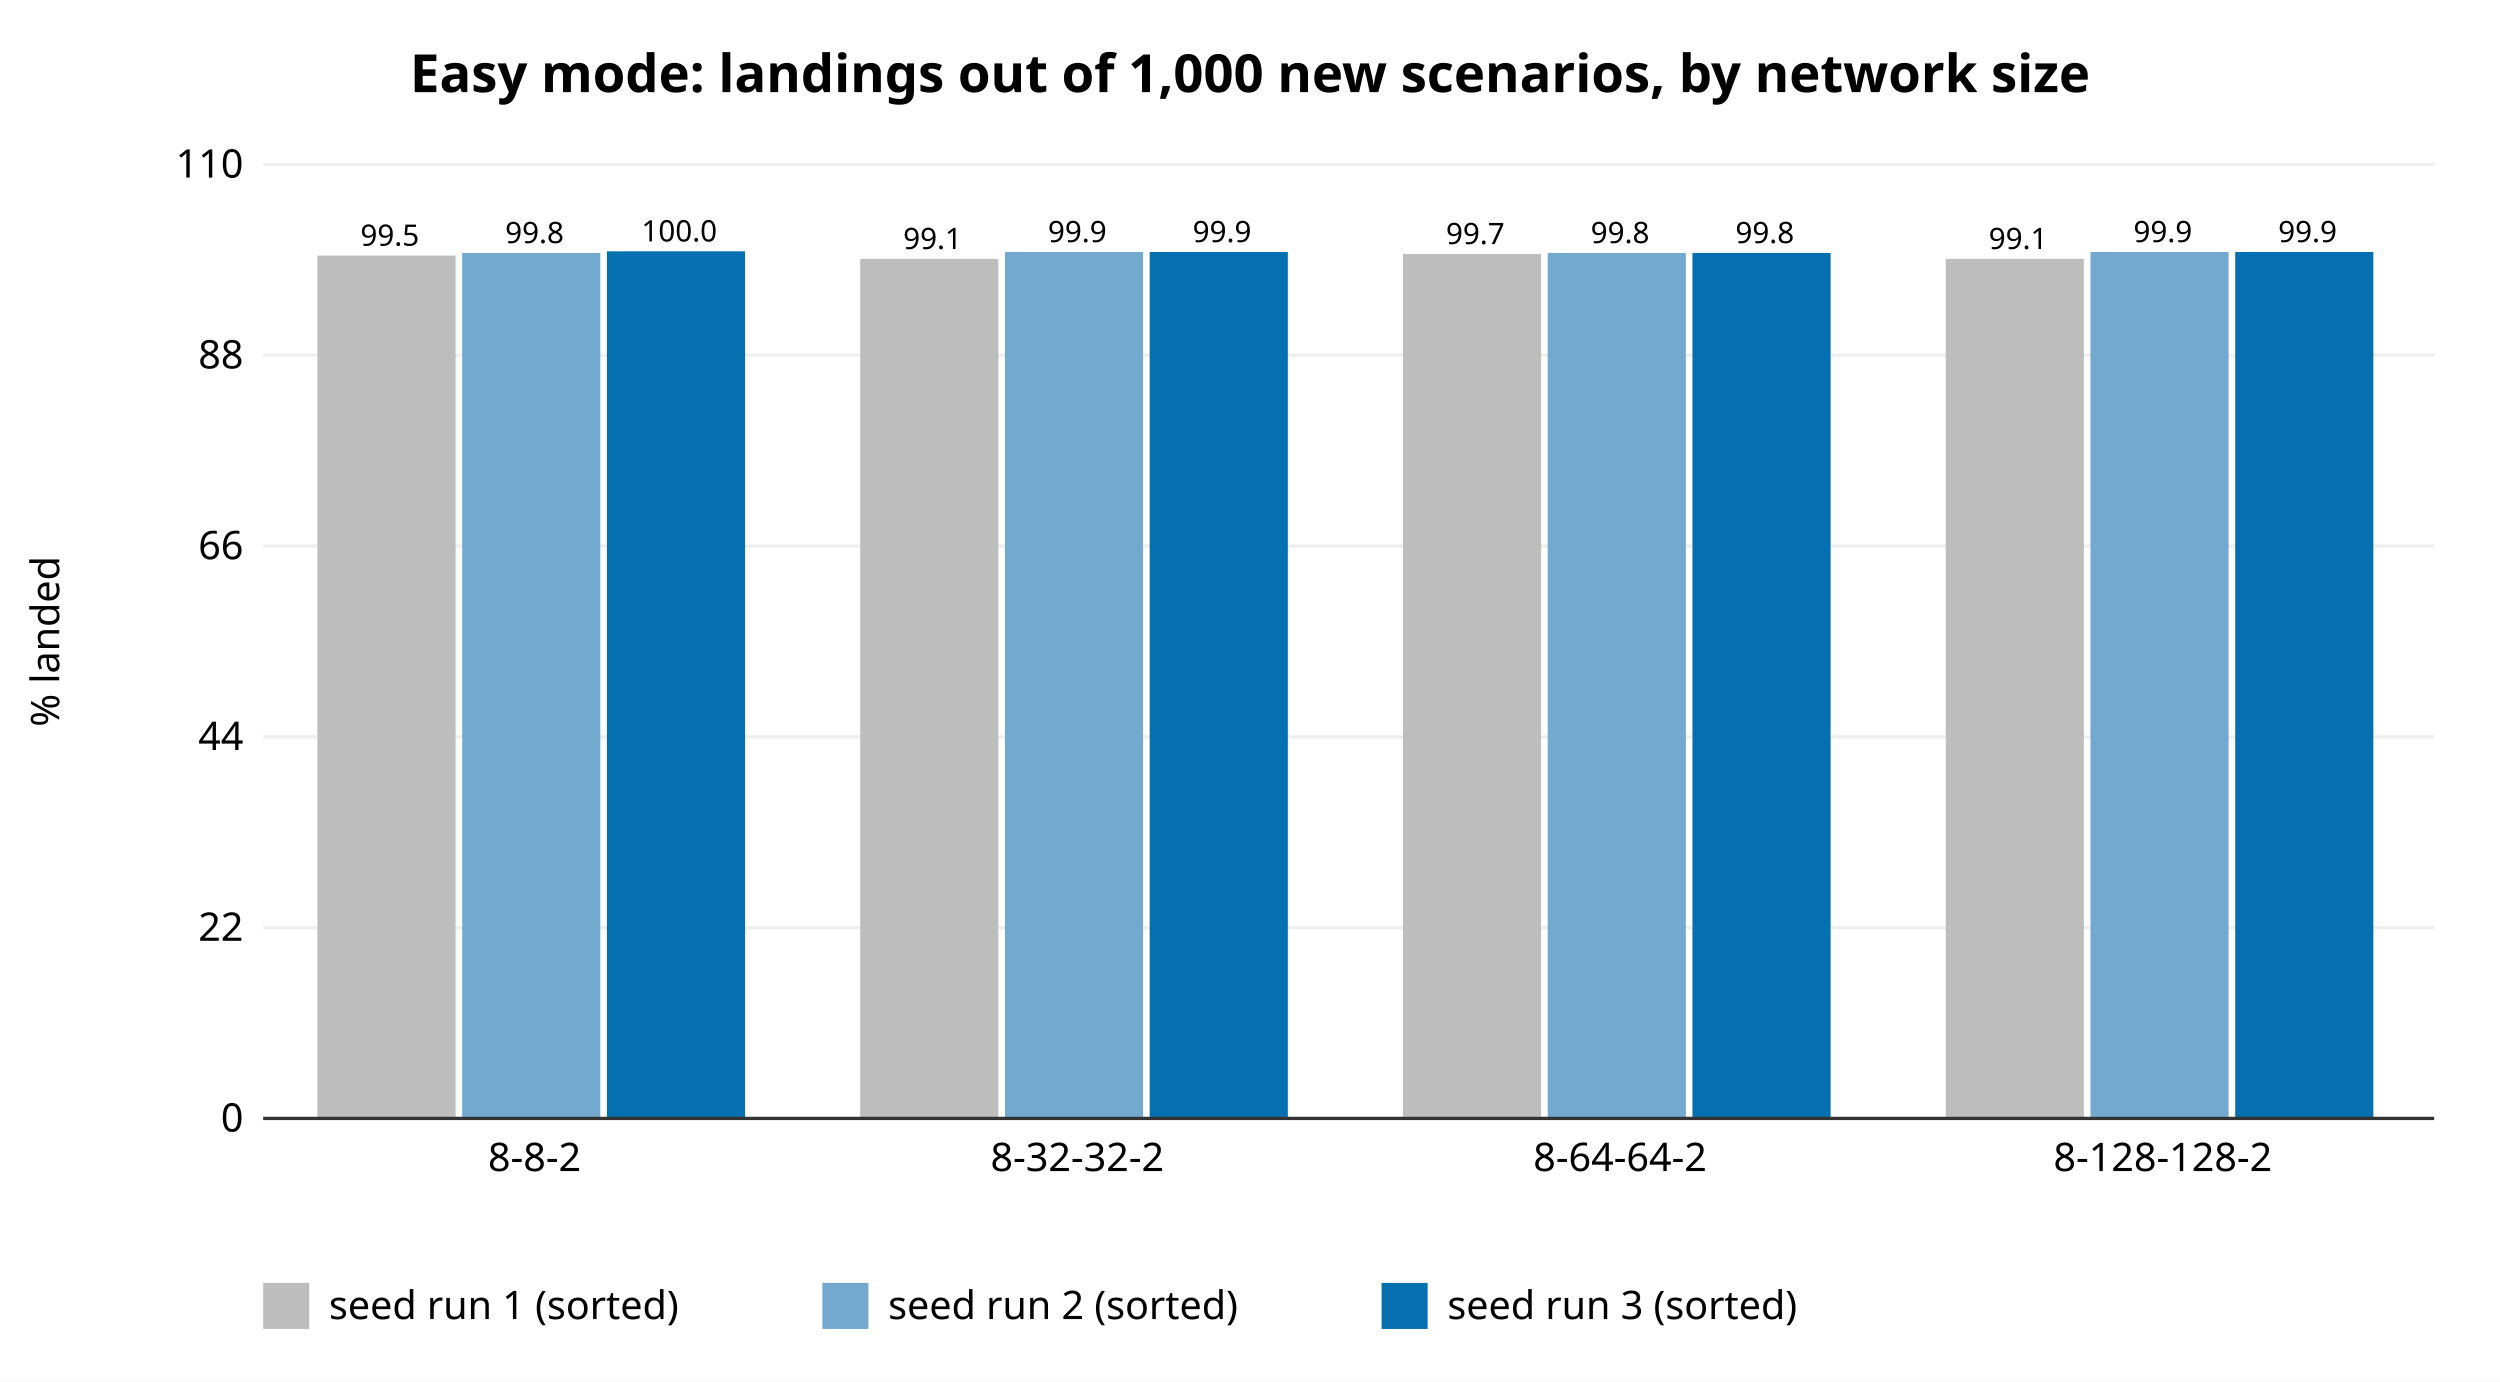
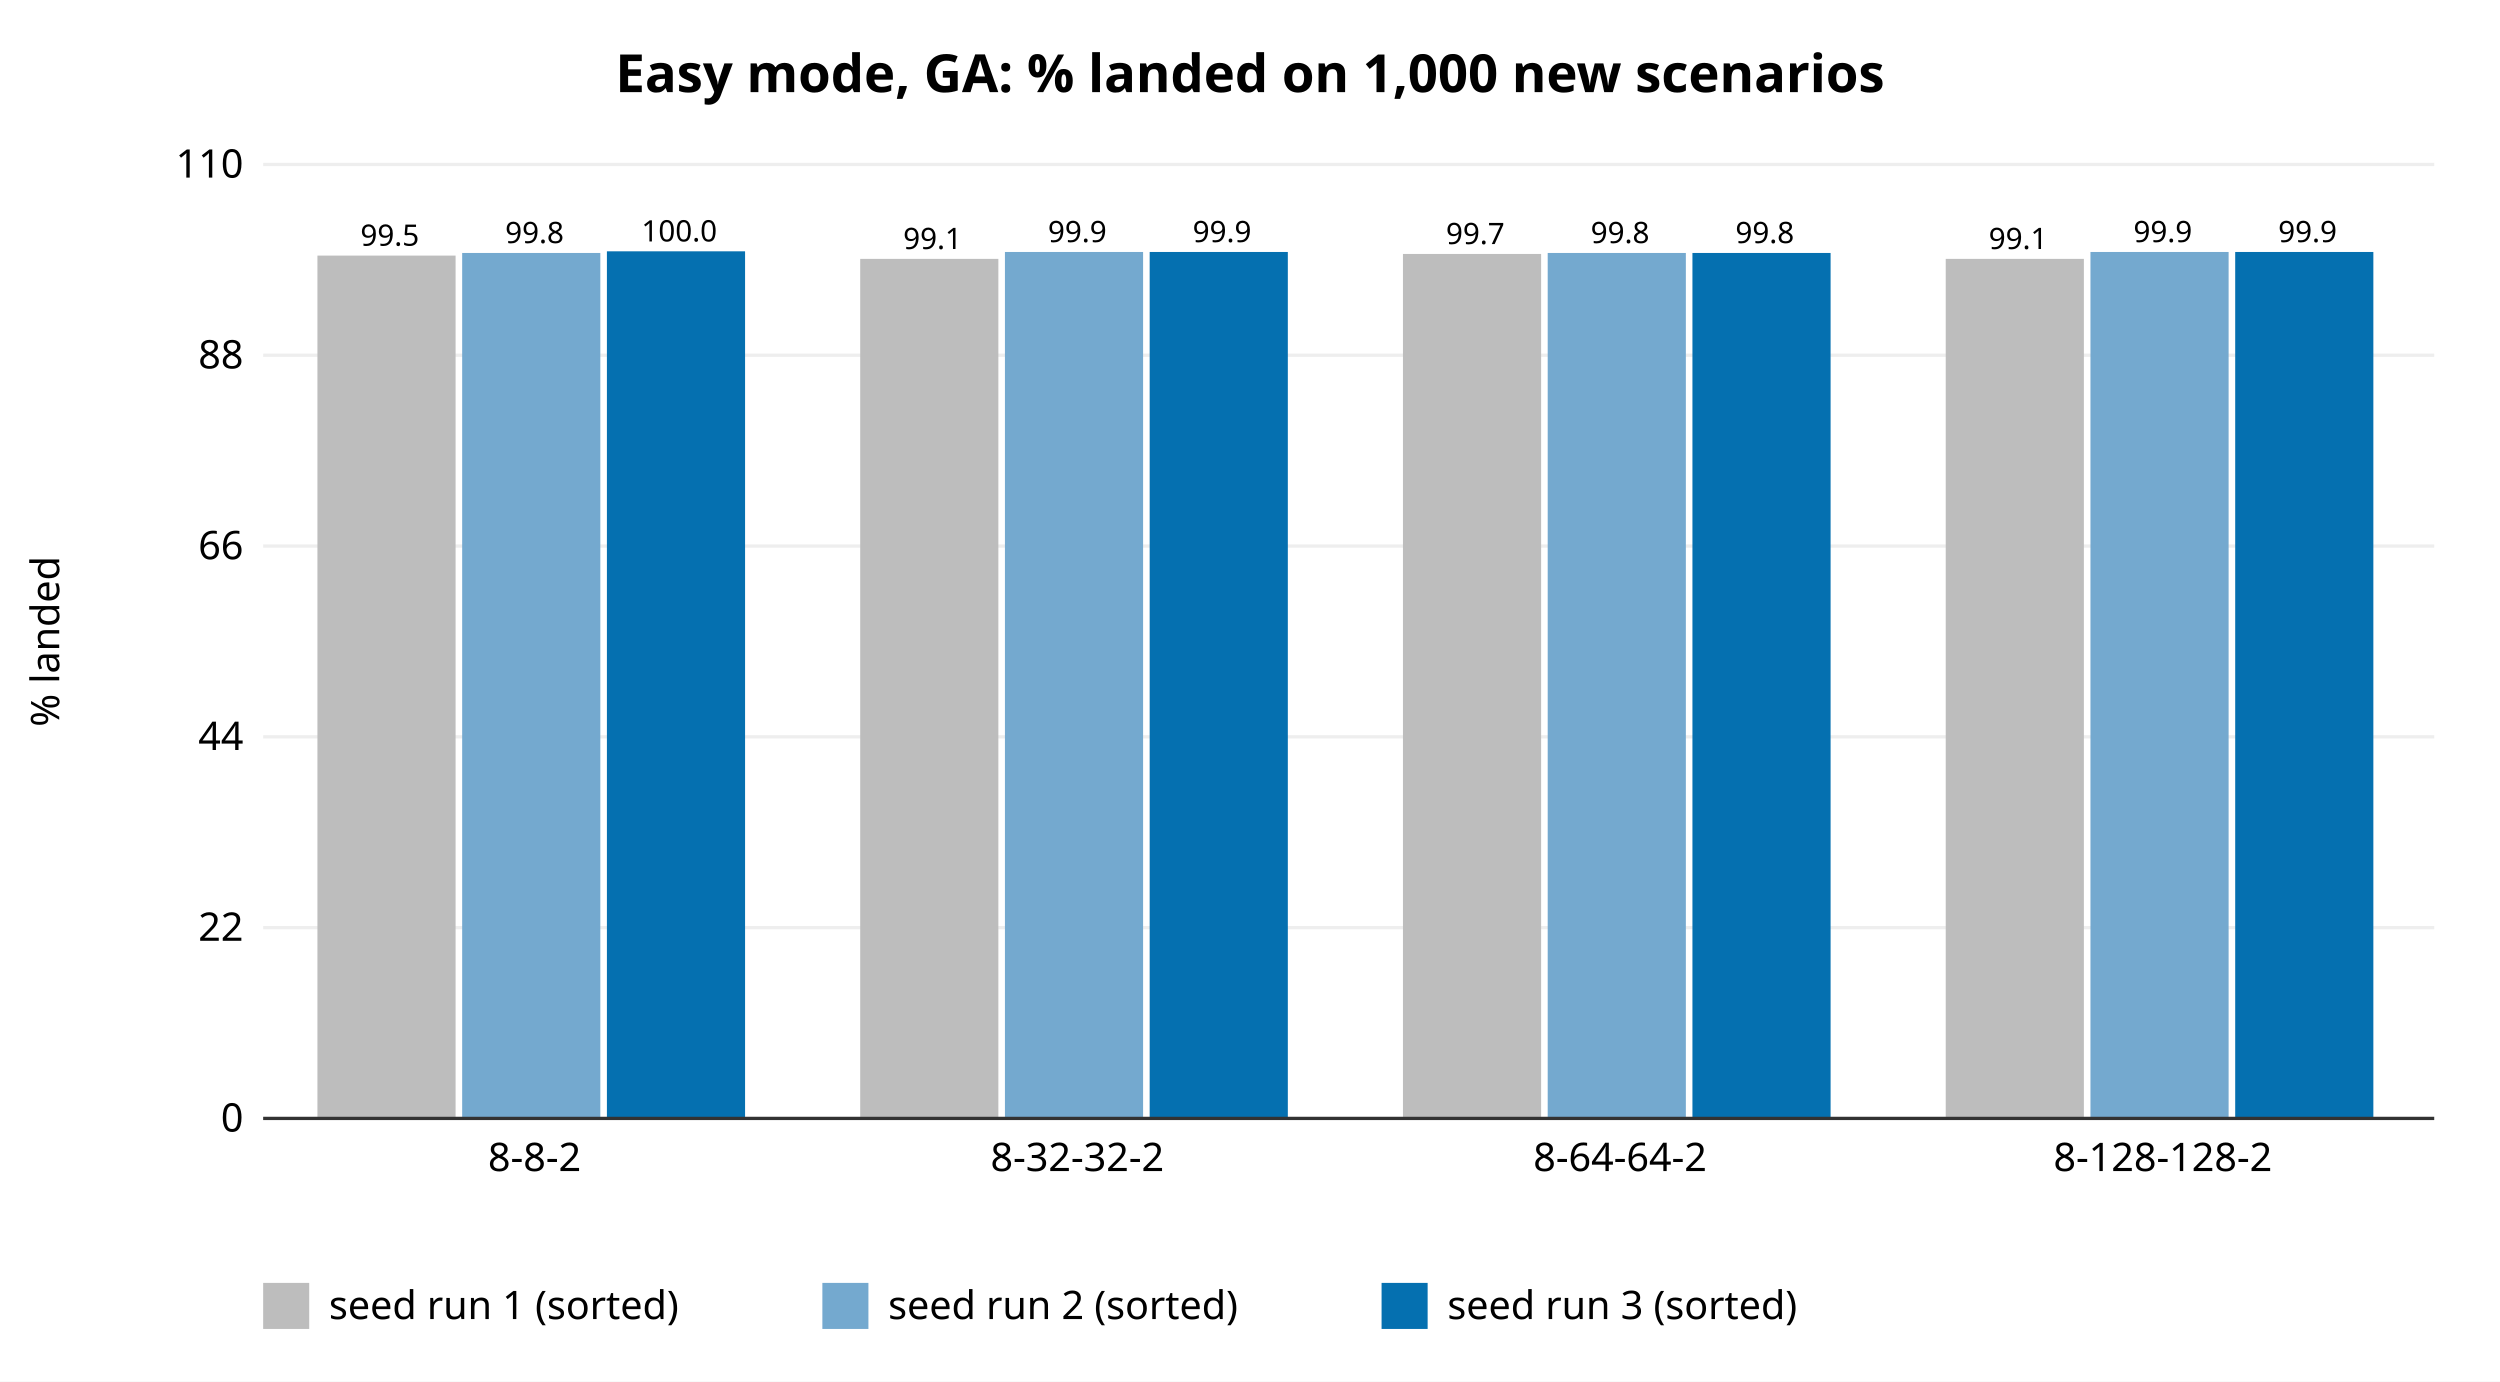
<svg xmlns="http://www.w3.org/2000/svg" width="760" height="420" viewBox="0 0 760 420" font-family="sans-serif" font-size="12">
  <rect width="760" height="420" fill="white" />
-   <text x="380.0" y="28" font-size="16" font-weight="bold" text-anchor="middle">Easy mode: landings out of 1,000 new scenarios, by network size</text>
+   <text x="380.0" y="28" font-size="16" font-weight="bold" text-anchor="middle">Easy mode, GA: % landed on 1,000 new scenarios</text>
  <text x="18" y="195.0" text-anchor="middle" transform="rotate(-90 18 195.0)">% landed</text>
  <line x1="80" y1="340.0" x2="740" y2="340.0" stroke="#eee" />
  <text x="74" y="344.0" text-anchor="end">0</text>
  <line x1="80" y1="282.0" x2="740" y2="282.0" stroke="#eee" />
  <text x="74" y="286.0" text-anchor="end">22</text>
  <line x1="80" y1="224.0" x2="740" y2="224.0" stroke="#eee" />
  <text x="74" y="228.0" text-anchor="end">44</text>
  <line x1="80" y1="166.0" x2="740" y2="166.0" stroke="#eee" />
  <text x="74" y="170.0" text-anchor="end">66</text>
  <line x1="80" y1="108.0" x2="740" y2="108.0" stroke="#eee" />
  <text x="74" y="112.0" text-anchor="end">88</text>
  <line x1="80" y1="50.0" x2="740" y2="50.0" stroke="#eee" />
  <text x="74" y="54.0" text-anchor="end">110</text>
  <rect x="96.5" y="77.7" width="42.0" height="262.3" fill="#bdbdbd" />
  <text x="118.5" y="74.7" text-anchor="middle" font-size="9">99.5</text>
  <rect x="140.5" y="76.9" width="42.0" height="263.1" fill="#74a9cf" />
  <text x="162.5" y="73.9" text-anchor="middle" font-size="9">99.8</text>
  <rect x="184.5" y="76.4" width="42.0" height="263.6" fill="#0570b0" />
  <text x="206.5" y="73.4" text-anchor="middle" font-size="9">100.0</text>
  <text x="162.5" y="356" text-anchor="middle">8-8-2</text>
  <rect x="261.5" y="78.7" width="42.0" height="261.3" fill="#bdbdbd" />
  <text x="283.5" y="75.7" text-anchor="middle" font-size="9">99.1</text>
  <rect x="305.5" y="76.6" width="42.0" height="263.4" fill="#74a9cf" />
  <text x="327.5" y="73.6" text-anchor="middle" font-size="9">99.9</text>
  <rect x="349.5" y="76.6" width="42.0" height="263.4" fill="#0570b0" />
  <text x="371.5" y="73.6" text-anchor="middle" font-size="9">99.9</text>
  <text x="327.5" y="356" text-anchor="middle">8-32-32-2</text>
  <rect x="426.5" y="77.2" width="42.0" height="262.8" fill="#bdbdbd" />
  <text x="448.5" y="74.2" text-anchor="middle" font-size="9">99.7</text>
  <rect x="470.5" y="76.9" width="42.0" height="263.1" fill="#74a9cf" />
  <text x="492.5" y="73.9" text-anchor="middle" font-size="9">99.8</text>
  <rect x="514.5" y="76.9" width="42.0" height="263.1" fill="#0570b0" />
  <text x="536.5" y="73.9" text-anchor="middle" font-size="9">99.8</text>
  <text x="492.5" y="356" text-anchor="middle">8-64-64-2</text>
  <rect x="591.5" y="78.7" width="42.0" height="261.3" fill="#bdbdbd" />
  <text x="613.5" y="75.7" text-anchor="middle" font-size="9">99.1</text>
  <rect x="635.5" y="76.6" width="42.0" height="263.4" fill="#74a9cf" />
  <text x="657.5" y="73.6" text-anchor="middle" font-size="9">99.9</text>
  <rect x="679.5" y="76.6" width="42.0" height="263.4" fill="#0570b0" />
  <text x="701.5" y="73.6" text-anchor="middle" font-size="9">99.9</text>
  <text x="657.5" y="356" text-anchor="middle">8-128-128-2</text>
  <rect x="80" y="390" width="14" height="14" fill="#bdbdbd" />
  <text x="100" y="401">seed run 1 (sorted)</text>
  <rect x="250" y="390" width="14" height="14" fill="#74a9cf" />
  <text x="270" y="401">seed run 2 (sorted)</text>
  <rect x="420" y="390" width="14" height="14" fill="#0570b0" />
  <text x="440" y="401">seed run 3 (sorted)</text>
  <line x1="80" y1="340" x2="740" y2="340" stroke="#333" />
</svg>
